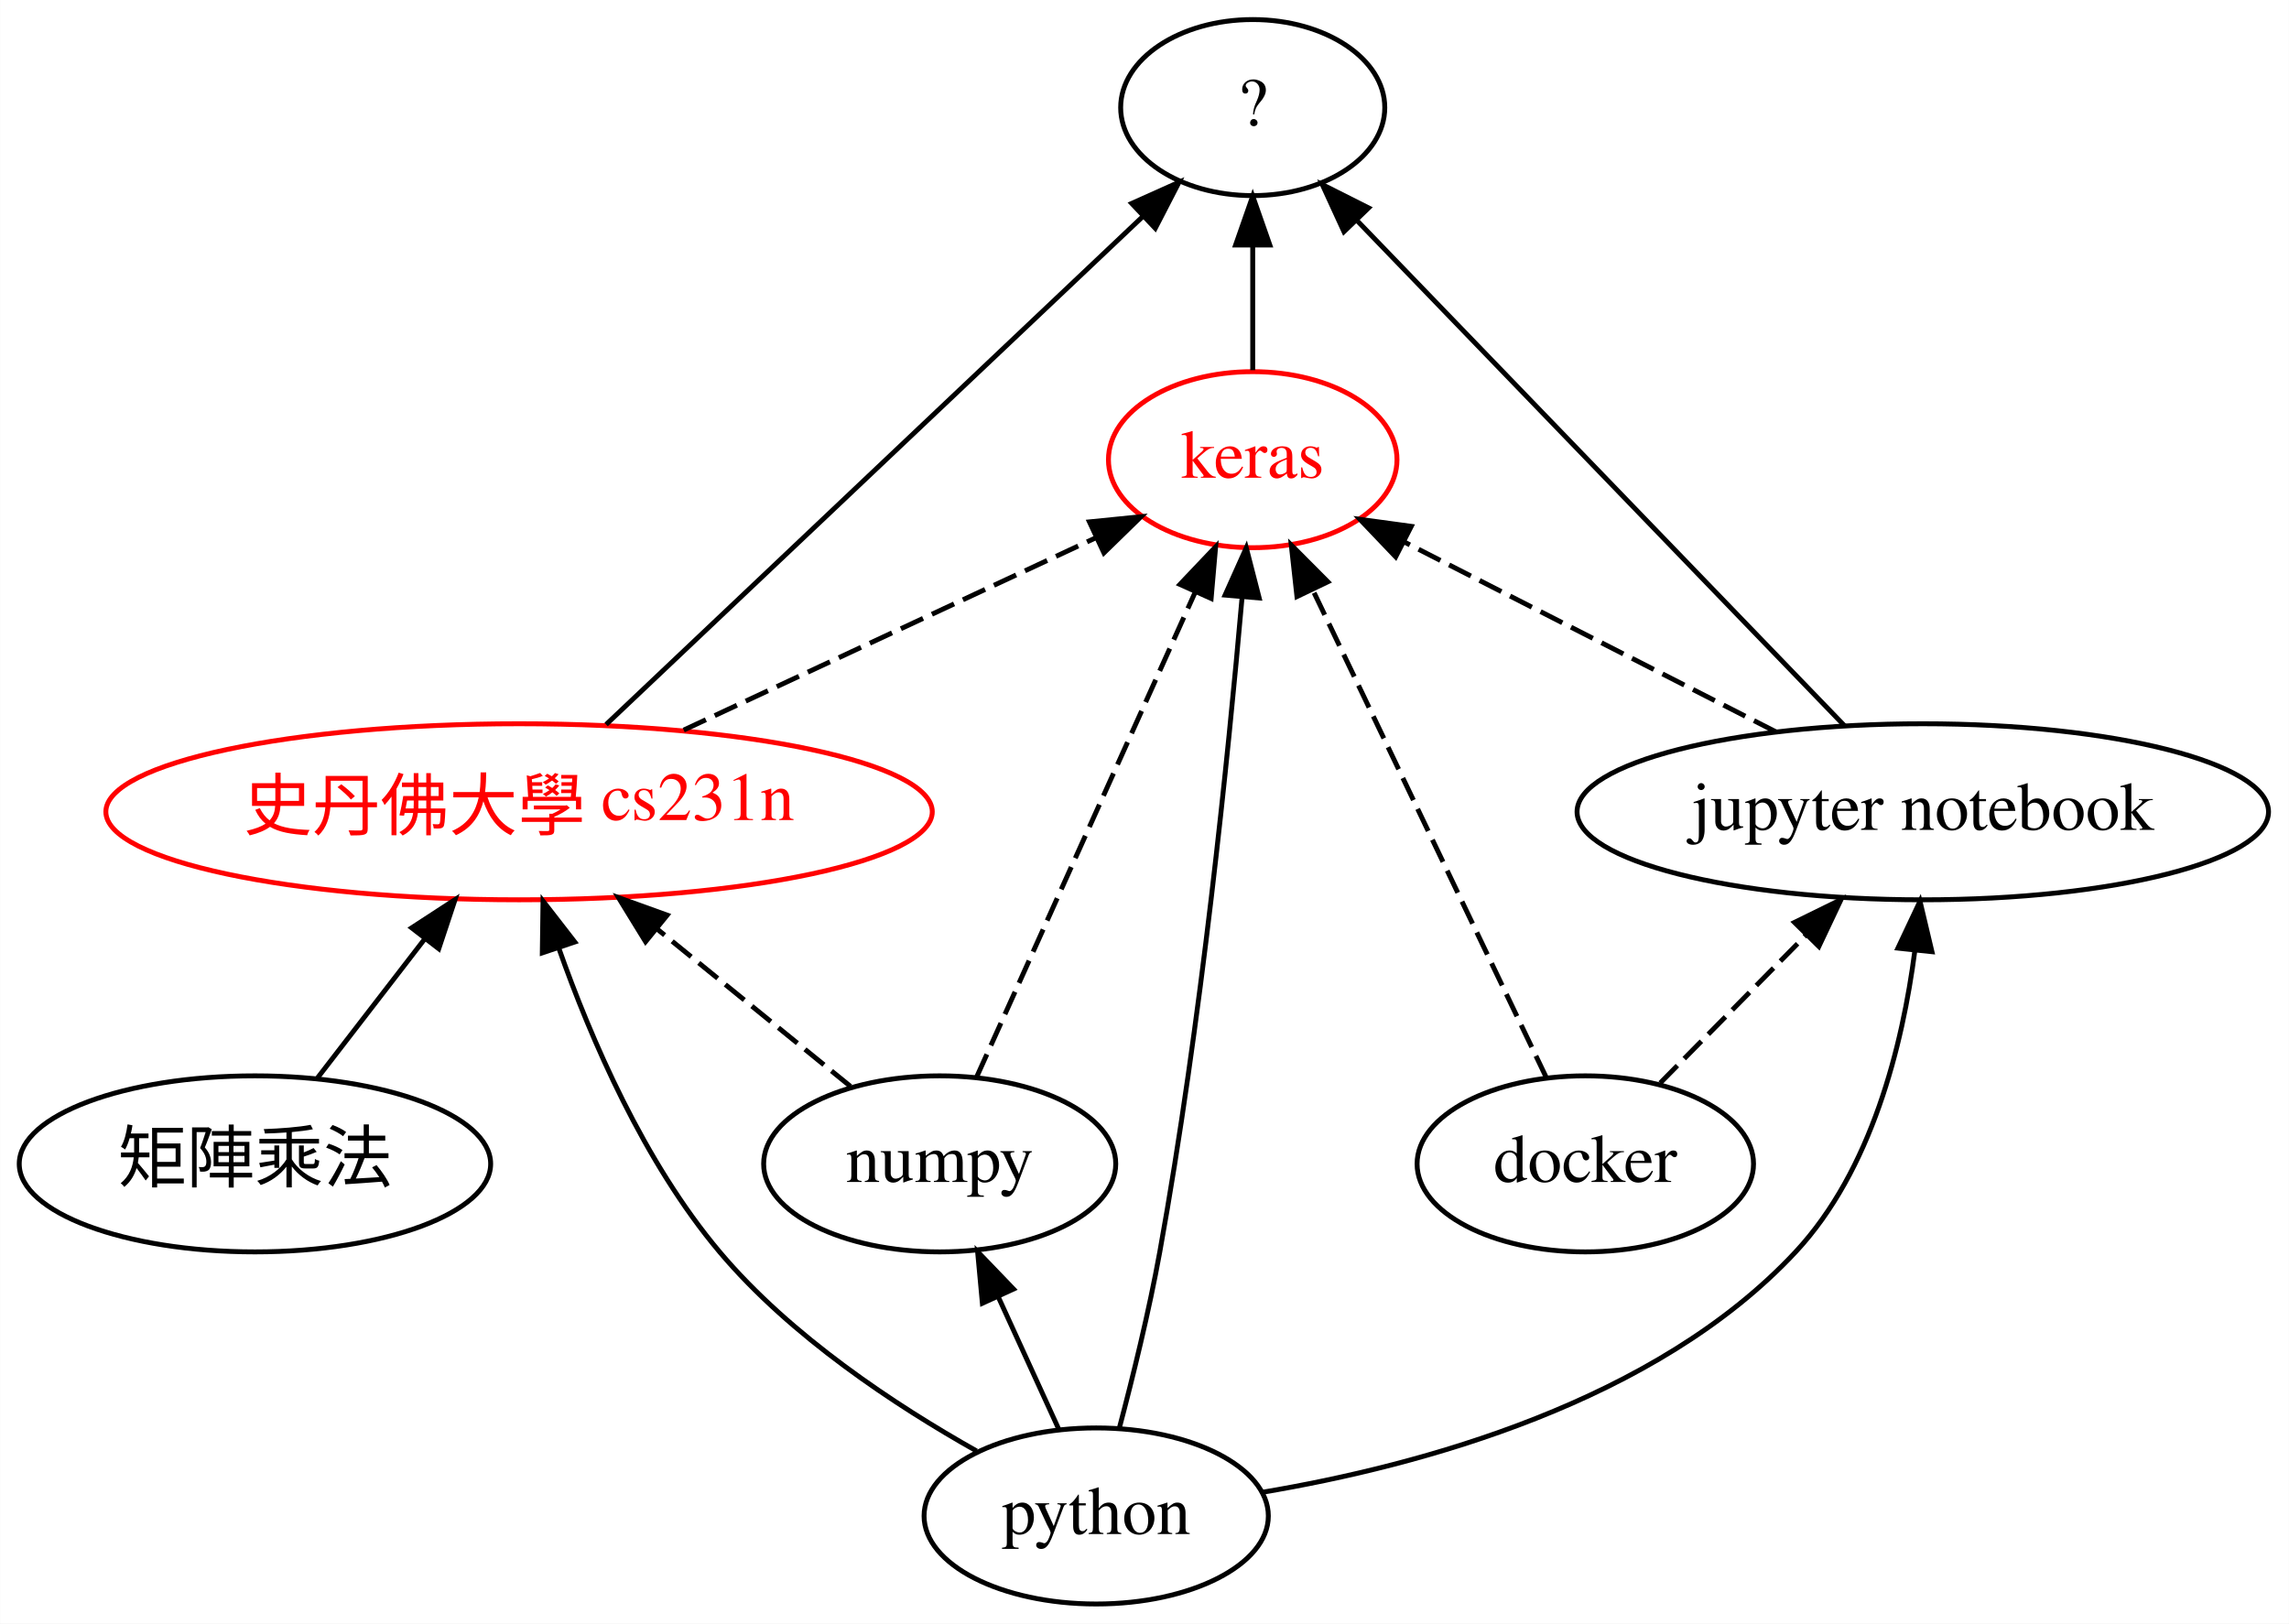
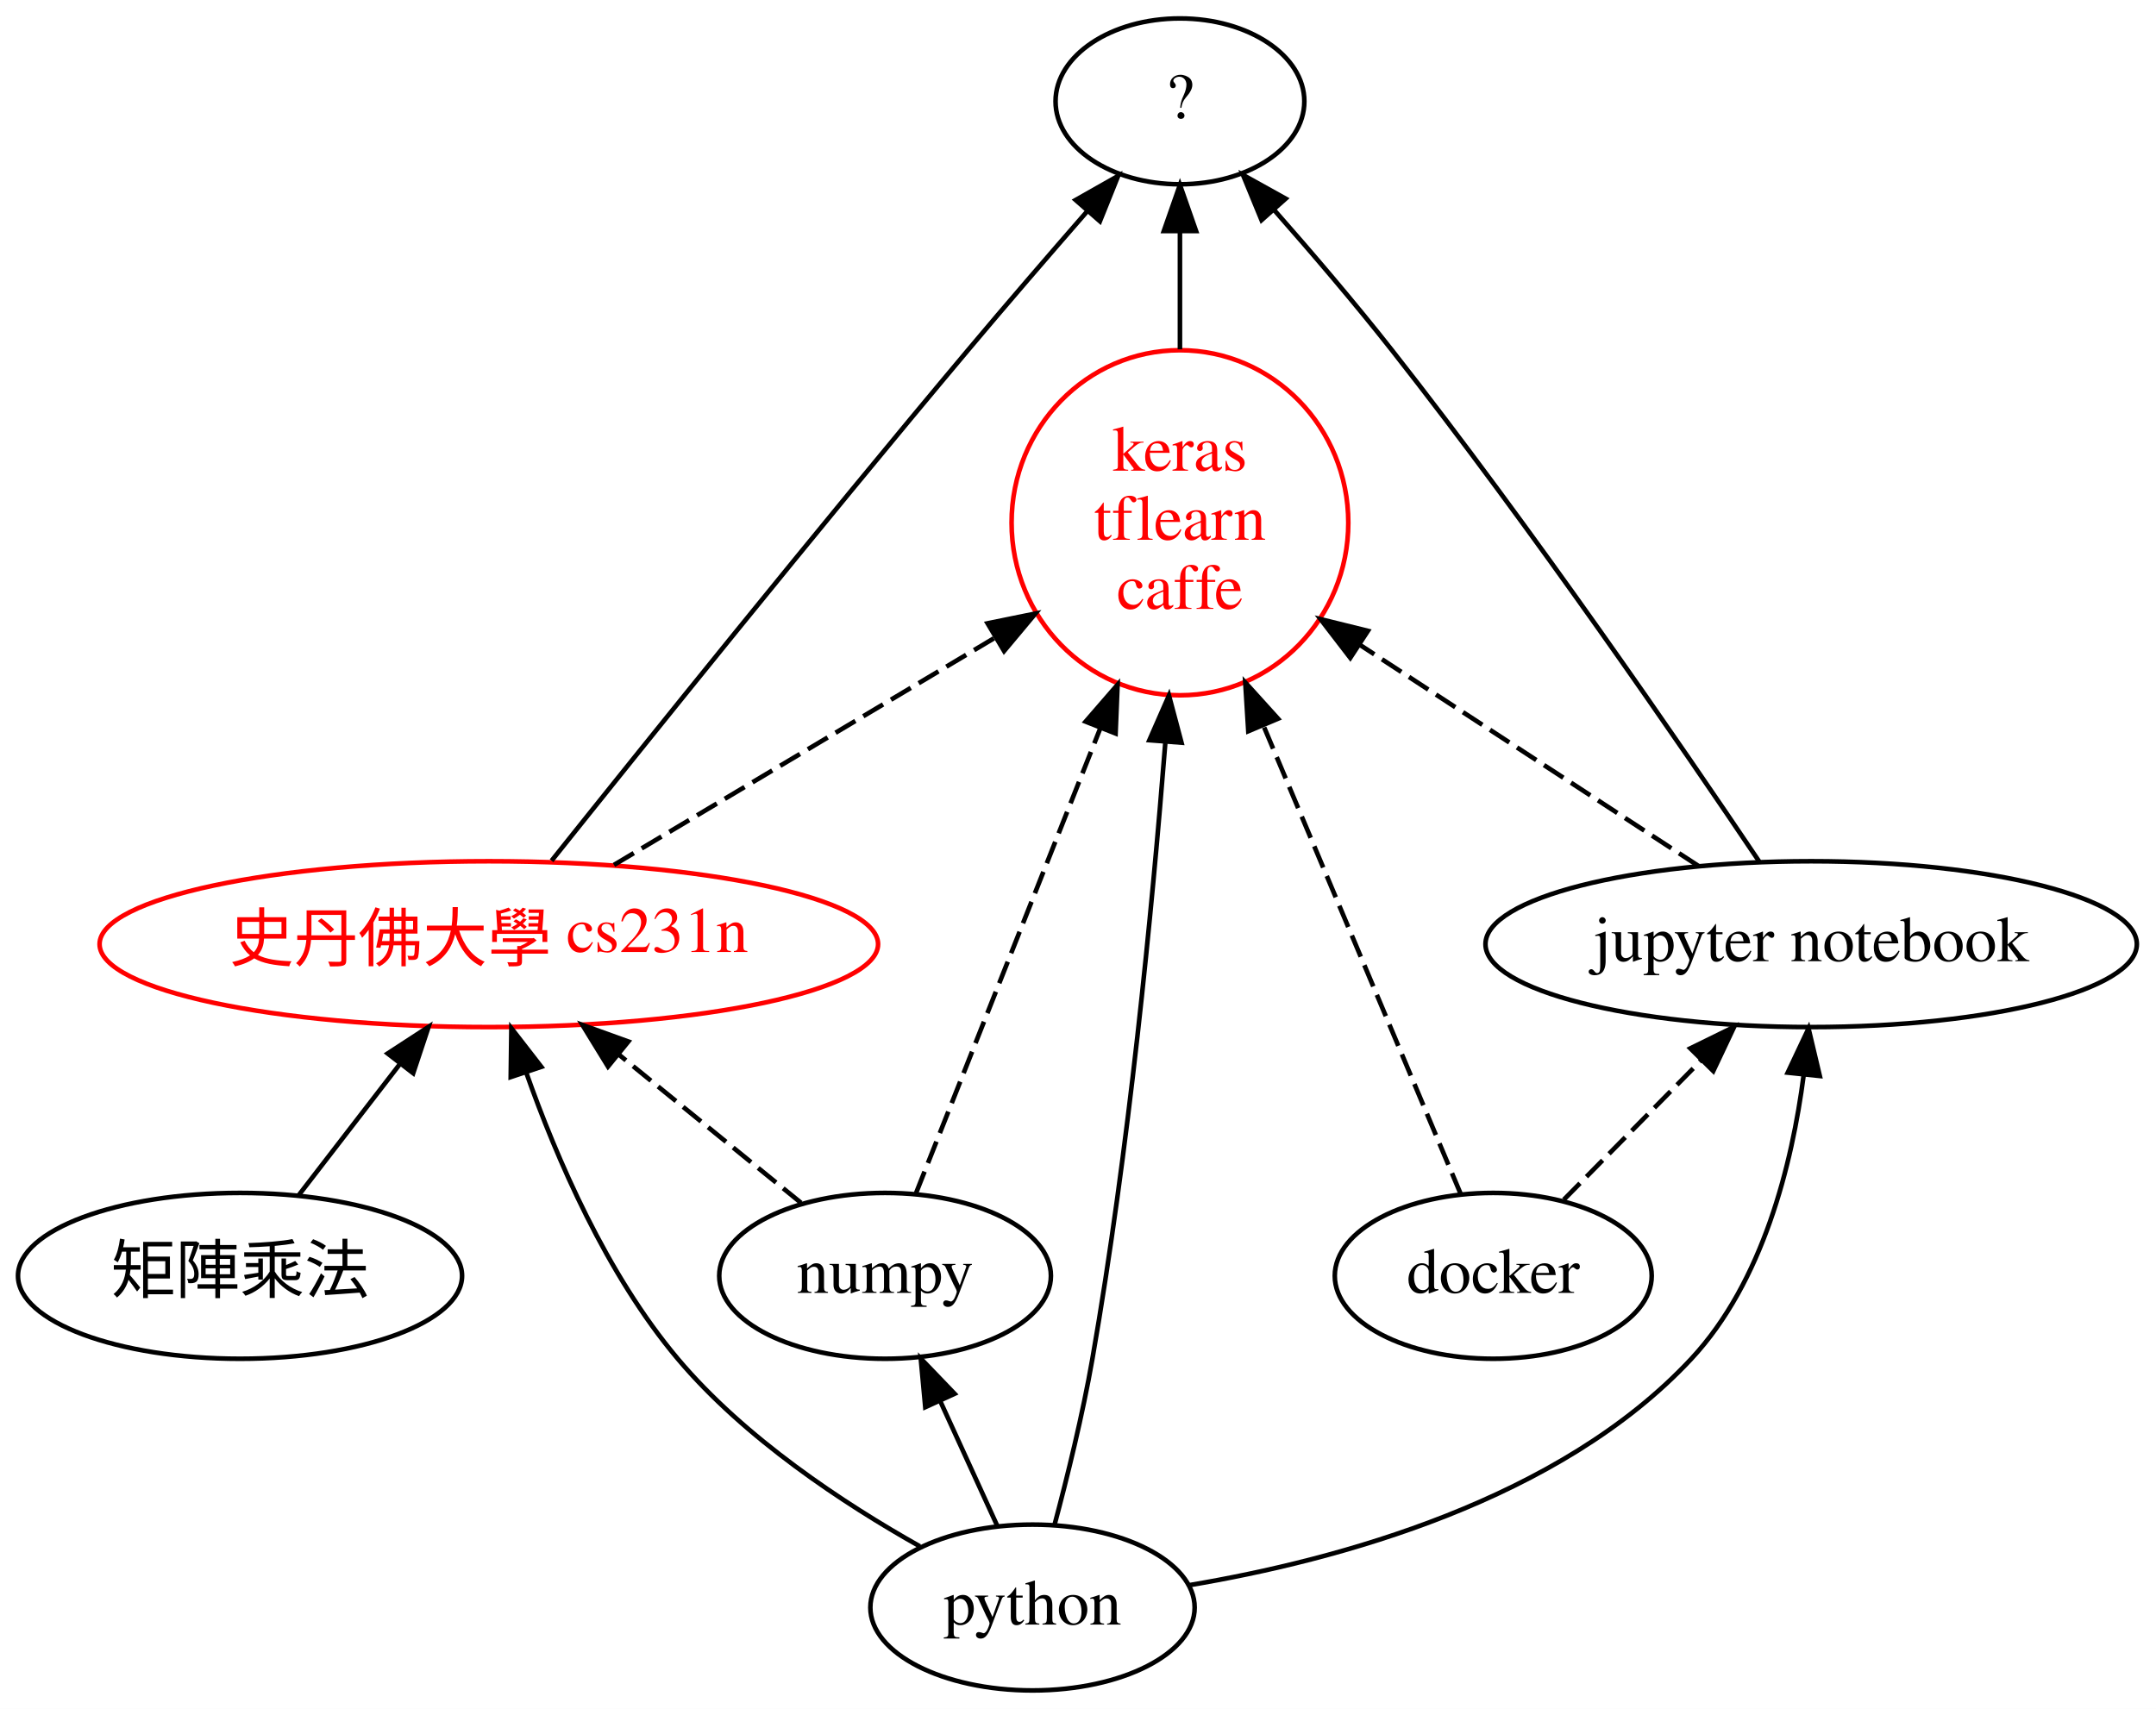
- <svg xmlns="http://www.w3.org/2000/svg" width="468pt" height="332pt" viewBox="0.00 0.00 467.94 332.00">
-   <g id="graph0" class="graph" transform="scale(1 1) rotate(0) translate(4 328)">
-     <polygon fill="white" stroke="none" points="-4,4 -4,-328 463.939,-328 463.939,4 -4,4" />
+ <svg xmlns="http://www.w3.org/2000/svg" width="468pt" height="371pt" viewBox="0.00 0.00 467.94 370.95">
+   <g id="graph0" class="graph" transform="scale(1 1) rotate(0) translate(4 366.953)">
+     <polygon fill="white" stroke="none" points="-4,4 -4,-366.953 463.939,-366.953 463.939,4 -4,4" />
    <g id="node1" class="node">
      <ellipse fill="none" stroke="black" cx="220.096" cy="-18" rx="35.194" ry="18" />
      <text text-anchor="middle" x="220.096" y="-14.3" font-family="Times,serif" font-size="14.00">python</text>
    </g>
    <g id="node3" class="node">
      <ellipse fill="none" stroke="black" cx="389.096" cy="-162" rx="70.688" ry="18" />
      <text text-anchor="middle" x="389.096" y="-158.3" font-family="Times,serif" font-size="14.00">jupyter notebook</text>
    </g>
    <g id="edge1" class="edge">
      <path fill="none" stroke="black" d="M254.075,-22.846C286.489,-28.295 334.489,-41.295 363.096,-72 378.65,-88.695 384.951,-114.188 387.476,-133.618" />
      <polygon fill="black" stroke="black" points="384.009,-134.111 388.526,-143.695 390.971,-133.386 384.009,-134.111" />
    </g>
    <g id="node5" class="node">
      <ellipse fill="none" stroke="red" cx="102.096" cy="-162" rx="84.485" ry="18" />
      <text text-anchor="middle" x="102.096" y="-158.3" font-family="Times,serif" font-size="14.00" fill="red">史丹佛大學 cs231n</text>
    </g>
    <g id="edge6" class="edge">
      <path fill="none" stroke="black" d="M195.651,-31.279C179.077,-40.602 157.625,-54.744 143.096,-72 127.678,-90.311 116.822,-115.381 110.171,-134.248" />
      <polygon fill="black" stroke="black" points="106.848,-133.15 106.991,-143.744 113.485,-135.373 106.848,-133.15" />
    </g>
    <g id="node6" class="node">
-       <ellipse fill="none" stroke="red" cx="252.096" cy="-234" rx="29.497" ry="18" />
-       <text text-anchor="middle" x="252.096" y="-230.3" font-family="Times,serif" font-size="14.00" fill="red">keras</text>
+       <ellipse fill="none" stroke="red" cx="252.096" cy="-253.477" rx="36.541" ry="37.453" />
+       <text text-anchor="middle" x="252.096" y="-264.777" font-family="Times,serif" font-size="14.00" fill="red">keras</text>
+       <text text-anchor="middle" x="252.096" y="-249.777" font-family="Times,serif" font-size="14.00" fill="red">tflearn</text>
+       <text text-anchor="middle" x="252.096" y="-234.777" font-family="Times,serif" font-size="14.00" fill="red">caffe</text>
    </g>
    <g id="edge2" class="edge">
-       <path fill="none" stroke="black" d="M224.85,-36.071C227.585,-46.403 230.903,-59.88 233.096,-72 241.523,-118.576 247.078,-173.438 249.897,-205.599" />
-       <polygon fill="black" stroke="black" points="246.445,-206.31 250.78,-215.977 253.42,-205.716 246.445,-206.31" />
+       <path fill="none" stroke="black" d="M224.905,-36.061C227.66,-46.389 230.979,-59.867 233.096,-72 240.956,-117.057 246.011,-169.048 248.915,-205.621" />
+       <polygon fill="black" stroke="black" points="245.456,-206.278 249.713,-215.979 252.435,-205.74 245.456,-206.278" />
    </g>
    <g id="node7" class="node">
      <ellipse fill="none" stroke="black" cx="188.096" cy="-90" rx="35.995" ry="18" />
      <text text-anchor="middle" x="188.096" y="-86.3" font-family="Times,serif" font-size="14.00">numpy</text>
    </g>
    <g id="edge3" class="edge">
      <path fill="none" stroke="black" d="M212.512,-35.589C208.781,-43.751 204.196,-53.78 200.011,-62.935" />
      <polygon fill="black" stroke="black" points="196.822,-61.494 195.847,-72.044 203.188,-64.404 196.822,-61.494" />
    </g>
    <g id="node2" class="node">
      <ellipse fill="none" stroke="black" cx="320.096" cy="-90" rx="34.394" ry="18" />
      <text text-anchor="middle" x="320.096" y="-86.3" font-family="Times,serif" font-size="14.00">docker</text>
    </g>
    <g id="edge11" class="edge">
      <path fill="none" stroke="black" stroke-dasharray="5,2" d="M335.409,-106.535C344.141,-115.394 355.278,-126.692 365.142,-136.699" />
      <polygon fill="black" stroke="black" points="362.864,-139.373 372.376,-144.038 367.849,-134.459 362.864,-139.373" />
    </g>
    <g id="edge12" class="edge">
-       <path fill="none" stroke="black" stroke-dasharray="5,2" d="M312.162,-107.567C300.39,-132.15 278.199,-178.491 264.334,-207.443" />
-       <polygon fill="black" stroke="black" points="261.141,-206.008 259.979,-216.538 267.455,-209.031 261.141,-206.008" />
+       <path fill="none" stroke="black" stroke-dasharray="5,2" d="M313.075,-107.673C303.068,-131.435 284.36,-175.861 270.293,-209.265" />
+       <polygon fill="black" stroke="black" points="266.931,-208.229 266.276,-218.804 273.383,-210.946 266.931,-208.229" />
    </g>
    <g id="edge13" class="edge">
-       <path fill="none" stroke="black" stroke-dasharray="5,2" d="M359.031,-178.362C336.562,-189.842 305.938,-205.489 283.219,-217.098" />
-       <polygon fill="black" stroke="black" points="281.326,-214.134 274.013,-221.801 284.511,-220.368 281.326,-214.134" />
+       <path fill="none" stroke="black" stroke-dasharray="5,2" d="M364.603,-178.997C344.176,-192.338 314.695,-211.592 291.035,-227.045" />
+       <polygon fill="black" stroke="black" points="289.068,-224.149 282.609,-232.548 292.896,-230.01 289.068,-224.149" />
    </g>
    <g id="node8" class="node">
-       <ellipse fill="none" stroke="black" cx="252.096" cy="-306" rx="27" ry="18" />
-       <text text-anchor="middle" x="252.096" y="-302.3" font-family="Times,serif" font-size="14.00">?</text>
+       <ellipse fill="none" stroke="black" cx="252.096" cy="-344.953" rx="27" ry="18" />
+       <text text-anchor="middle" x="252.096" y="-341.253" font-family="Times,serif" font-size="14.00">?</text>
    </g>
    <g id="edge8" class="edge">
-       <path fill="none" stroke="black" d="M373.112,-179.567C348.466,-205.113 301.152,-254.153 273.551,-282.761" />
-       <polygon fill="black" stroke="black" points="270.749,-280.625 266.324,-290.252 275.786,-285.486 270.749,-280.625" />
+       <path fill="none" stroke="black" d="M377.818,-179.939C361.096,-204.797 328.431,-252.388 298.096,-290.953 290.056,-301.174 280.724,-312.086 272.575,-321.335" />
+       <polygon fill="black" stroke="black" points="269.81,-319.177 265.78,-328.976 275.041,-323.829 269.81,-319.177" />
    </g>
    <g id="node4" class="node">
      <ellipse fill="none" stroke="black" cx="48.096" cy="-90" rx="48.192" ry="18" />
      <text text-anchor="middle" x="48.096" y="-86.3" font-family="Times,serif" font-size="14.00">矩陣乘法</text>
    </g>
    <g id="edge7" class="edge">
      <path fill="none" stroke="black" d="M60.893,-107.589C67.454,-116.094 75.58,-126.628 82.876,-136.086" />
      <polygon fill="black" stroke="black" points="80.136,-138.264 89.015,-144.044 85.678,-133.988 80.136,-138.264" />
    </g>
    <g id="edge14" class="edge">
-       <path fill="none" stroke="black" stroke-dasharray="5,2" d="M135.759,-178.709C160.923,-190.453 195.115,-206.409 219.915,-217.982" />
-       <polygon fill="black" stroke="black" points="218.71,-221.282 229.252,-222.339 221.67,-214.939 218.71,-221.282" />
+       <path fill="none" stroke="black" stroke-dasharray="5,2" d="M129.26,-179.204C152.294,-192.944 185.659,-212.846 211.805,-228.443" />
+       <polygon fill="black" stroke="black" points="210.342,-231.645 220.723,-233.762 213.928,-225.634 210.342,-231.645" />
    </g>
    <g id="edge9" class="edge">
-       <path fill="none" stroke="black" d="M119.892,-179.847C147.247,-205.743 199.6,-255.304 229.564,-283.67" />
-       <polygon fill="black" stroke="black" points="227.358,-286.401 237.026,-290.734 232.17,-281.318 227.358,-286.401" />
+       <path fill="none" stroke="black" d="M115.717,-180.115C135.423,-204.793 173.138,-251.717 206.096,-290.953 214.46,-300.911 223.846,-311.778 231.947,-321.066" />
+       <polygon fill="black" stroke="black" points="229.459,-323.537 238.678,-328.758 234.727,-318.928 229.459,-323.537" />
    </g>
    <g id="edge10" class="edge">
-       <path fill="none" stroke="black" d="M252.096,-252.303C252.096,-260.017 252.096,-269.288 252.096,-277.888" />
-       <polygon fill="black" stroke="black" points="248.596,-277.896 252.096,-287.896 255.596,-277.896 248.596,-277.896" />
+       <path fill="none" stroke="black" d="M252.096,-291.128C252.096,-299.623 252.096,-308.519 252.096,-316.537" />
+       <polygon fill="black" stroke="black" points="248.596,-316.807 252.096,-326.807 255.596,-316.807 248.596,-316.807" />
    </g>
    <g id="edge4" class="edge">
      <path fill="none" stroke="black" stroke-dasharray="5,2" d="M169.857,-105.845C158.343,-115.217 143.235,-127.514 130.207,-138.118" />
      <polygon fill="black" stroke="black" points="127.961,-135.434 122.415,-144.461 132.38,-140.863 127.961,-135.434" />
    </g>
    <g id="edge5" class="edge">
-       <path fill="none" stroke="black" stroke-dasharray="5,2" d="M195.689,-107.847C206.707,-132.294 227.23,-177.829 240.249,-206.714" />
-       <polygon fill="black" stroke="black" points="237.213,-208.496 244.513,-216.175 243.594,-205.62 237.213,-208.496" />
+       <path fill="none" stroke="black" stroke-dasharray="5,2" d="M194.824,-107.976C204.229,-131.707 221.632,-175.615 234.795,-208.827" />
+       <polygon fill="black" stroke="black" points="231.619,-210.313 238.558,-218.32 238.127,-207.733 231.619,-210.313" />
    </g>
  </g>
</svg>
